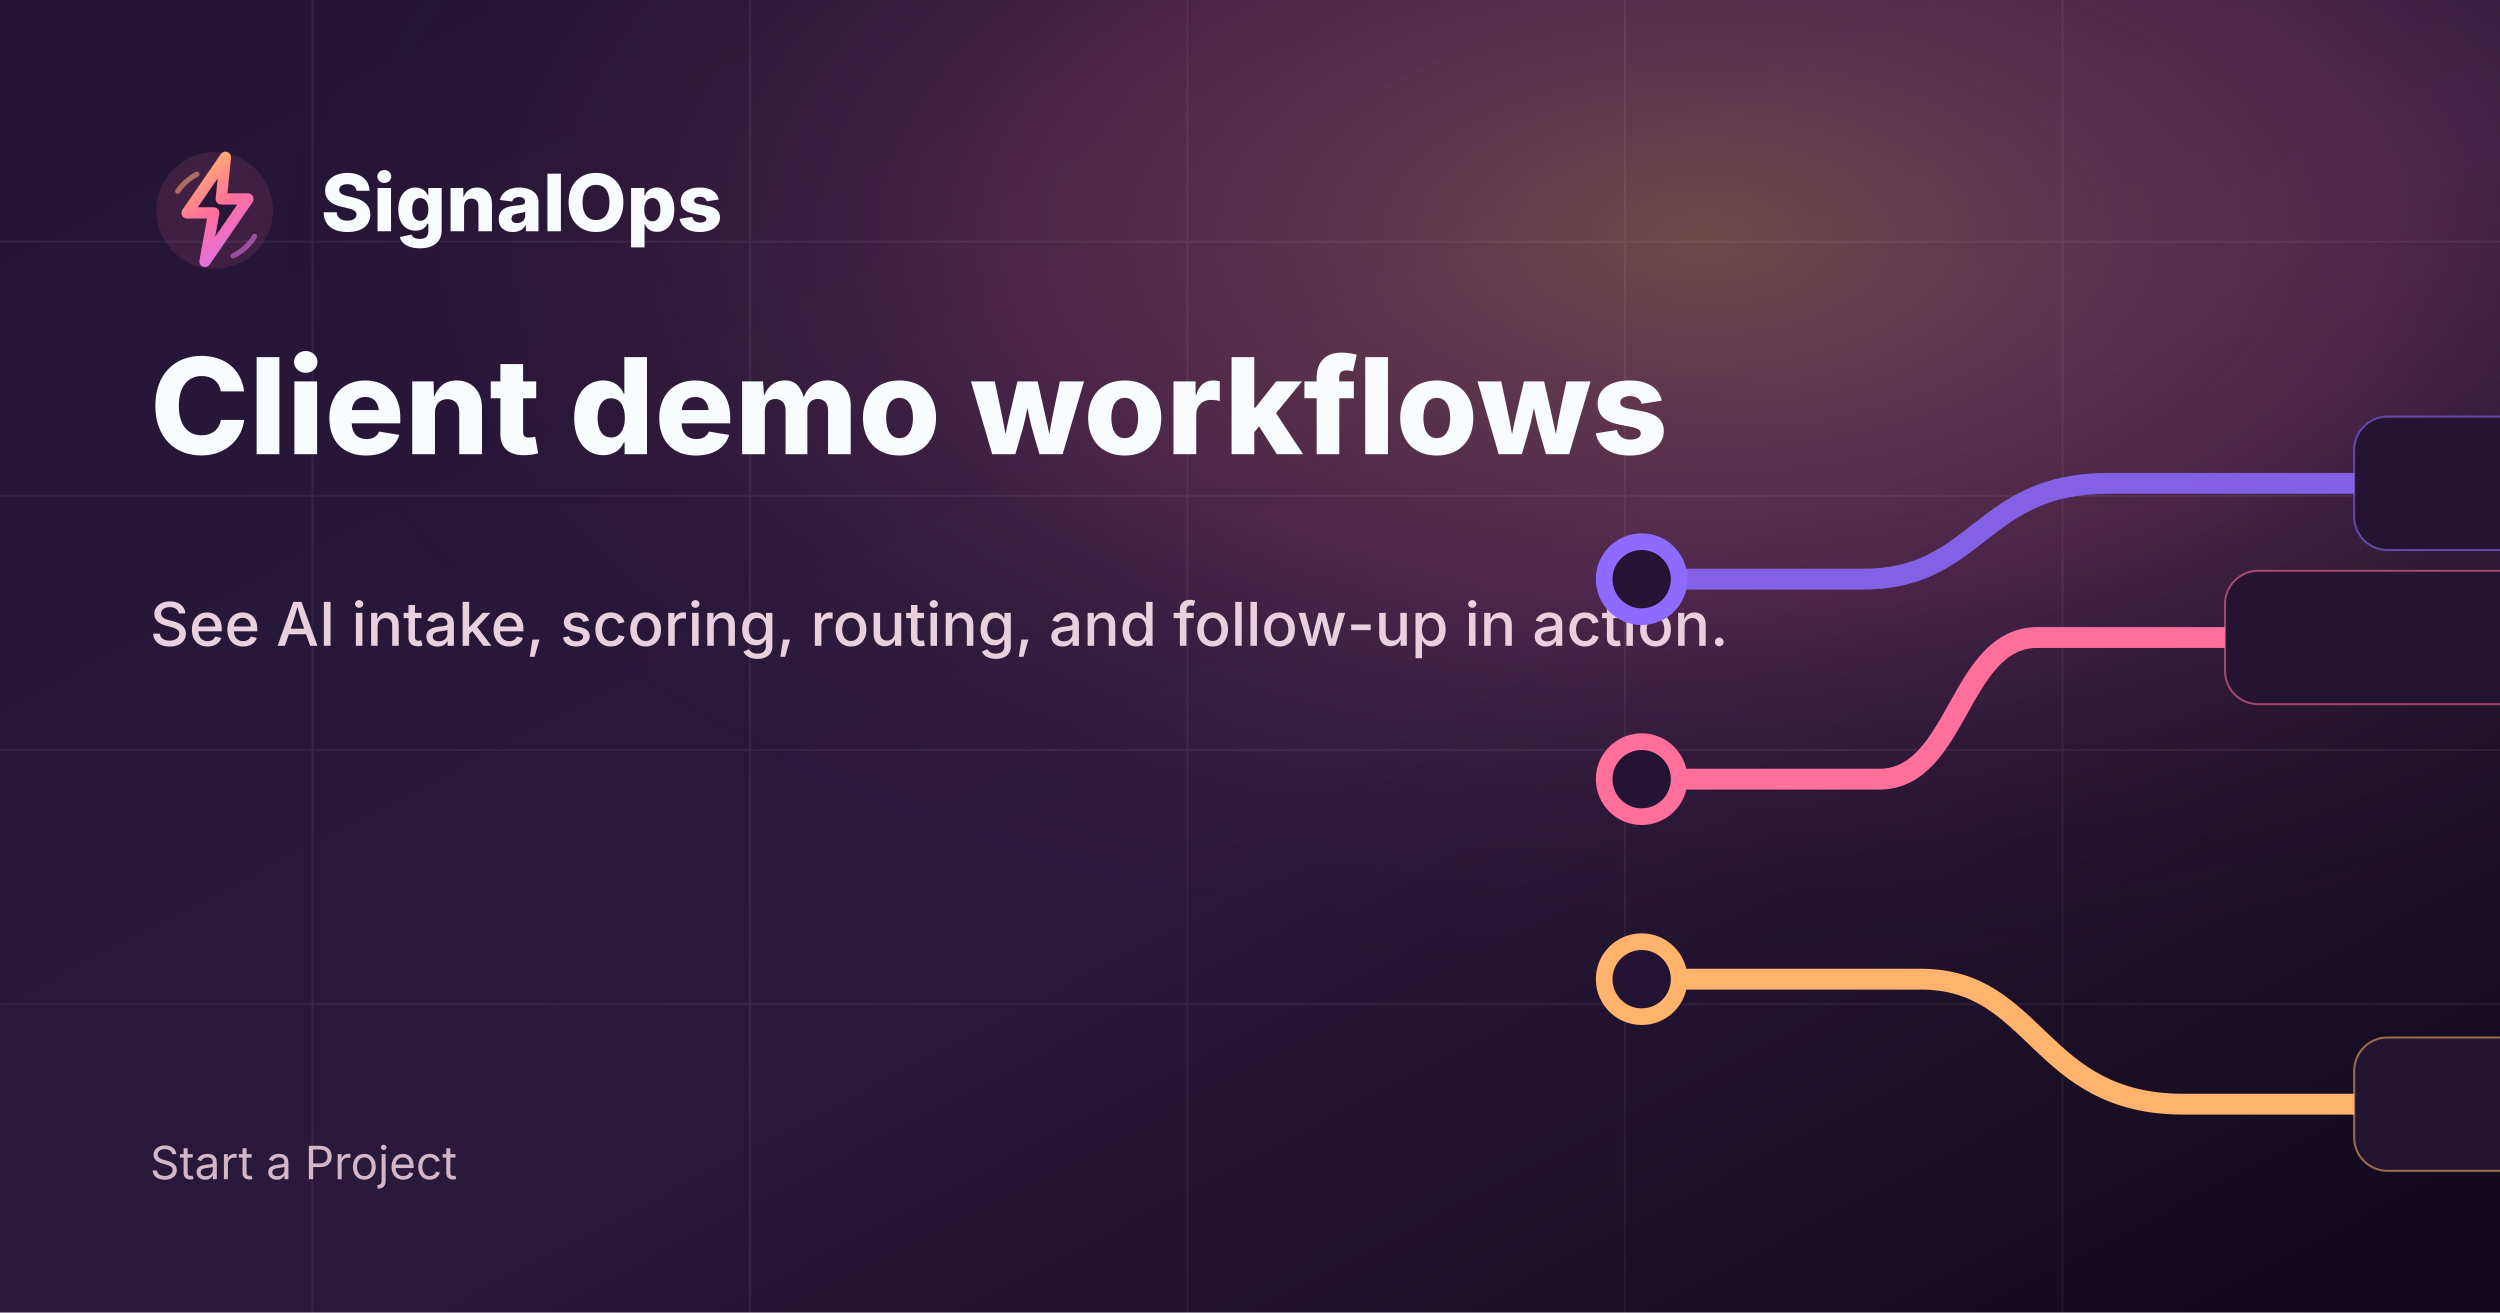
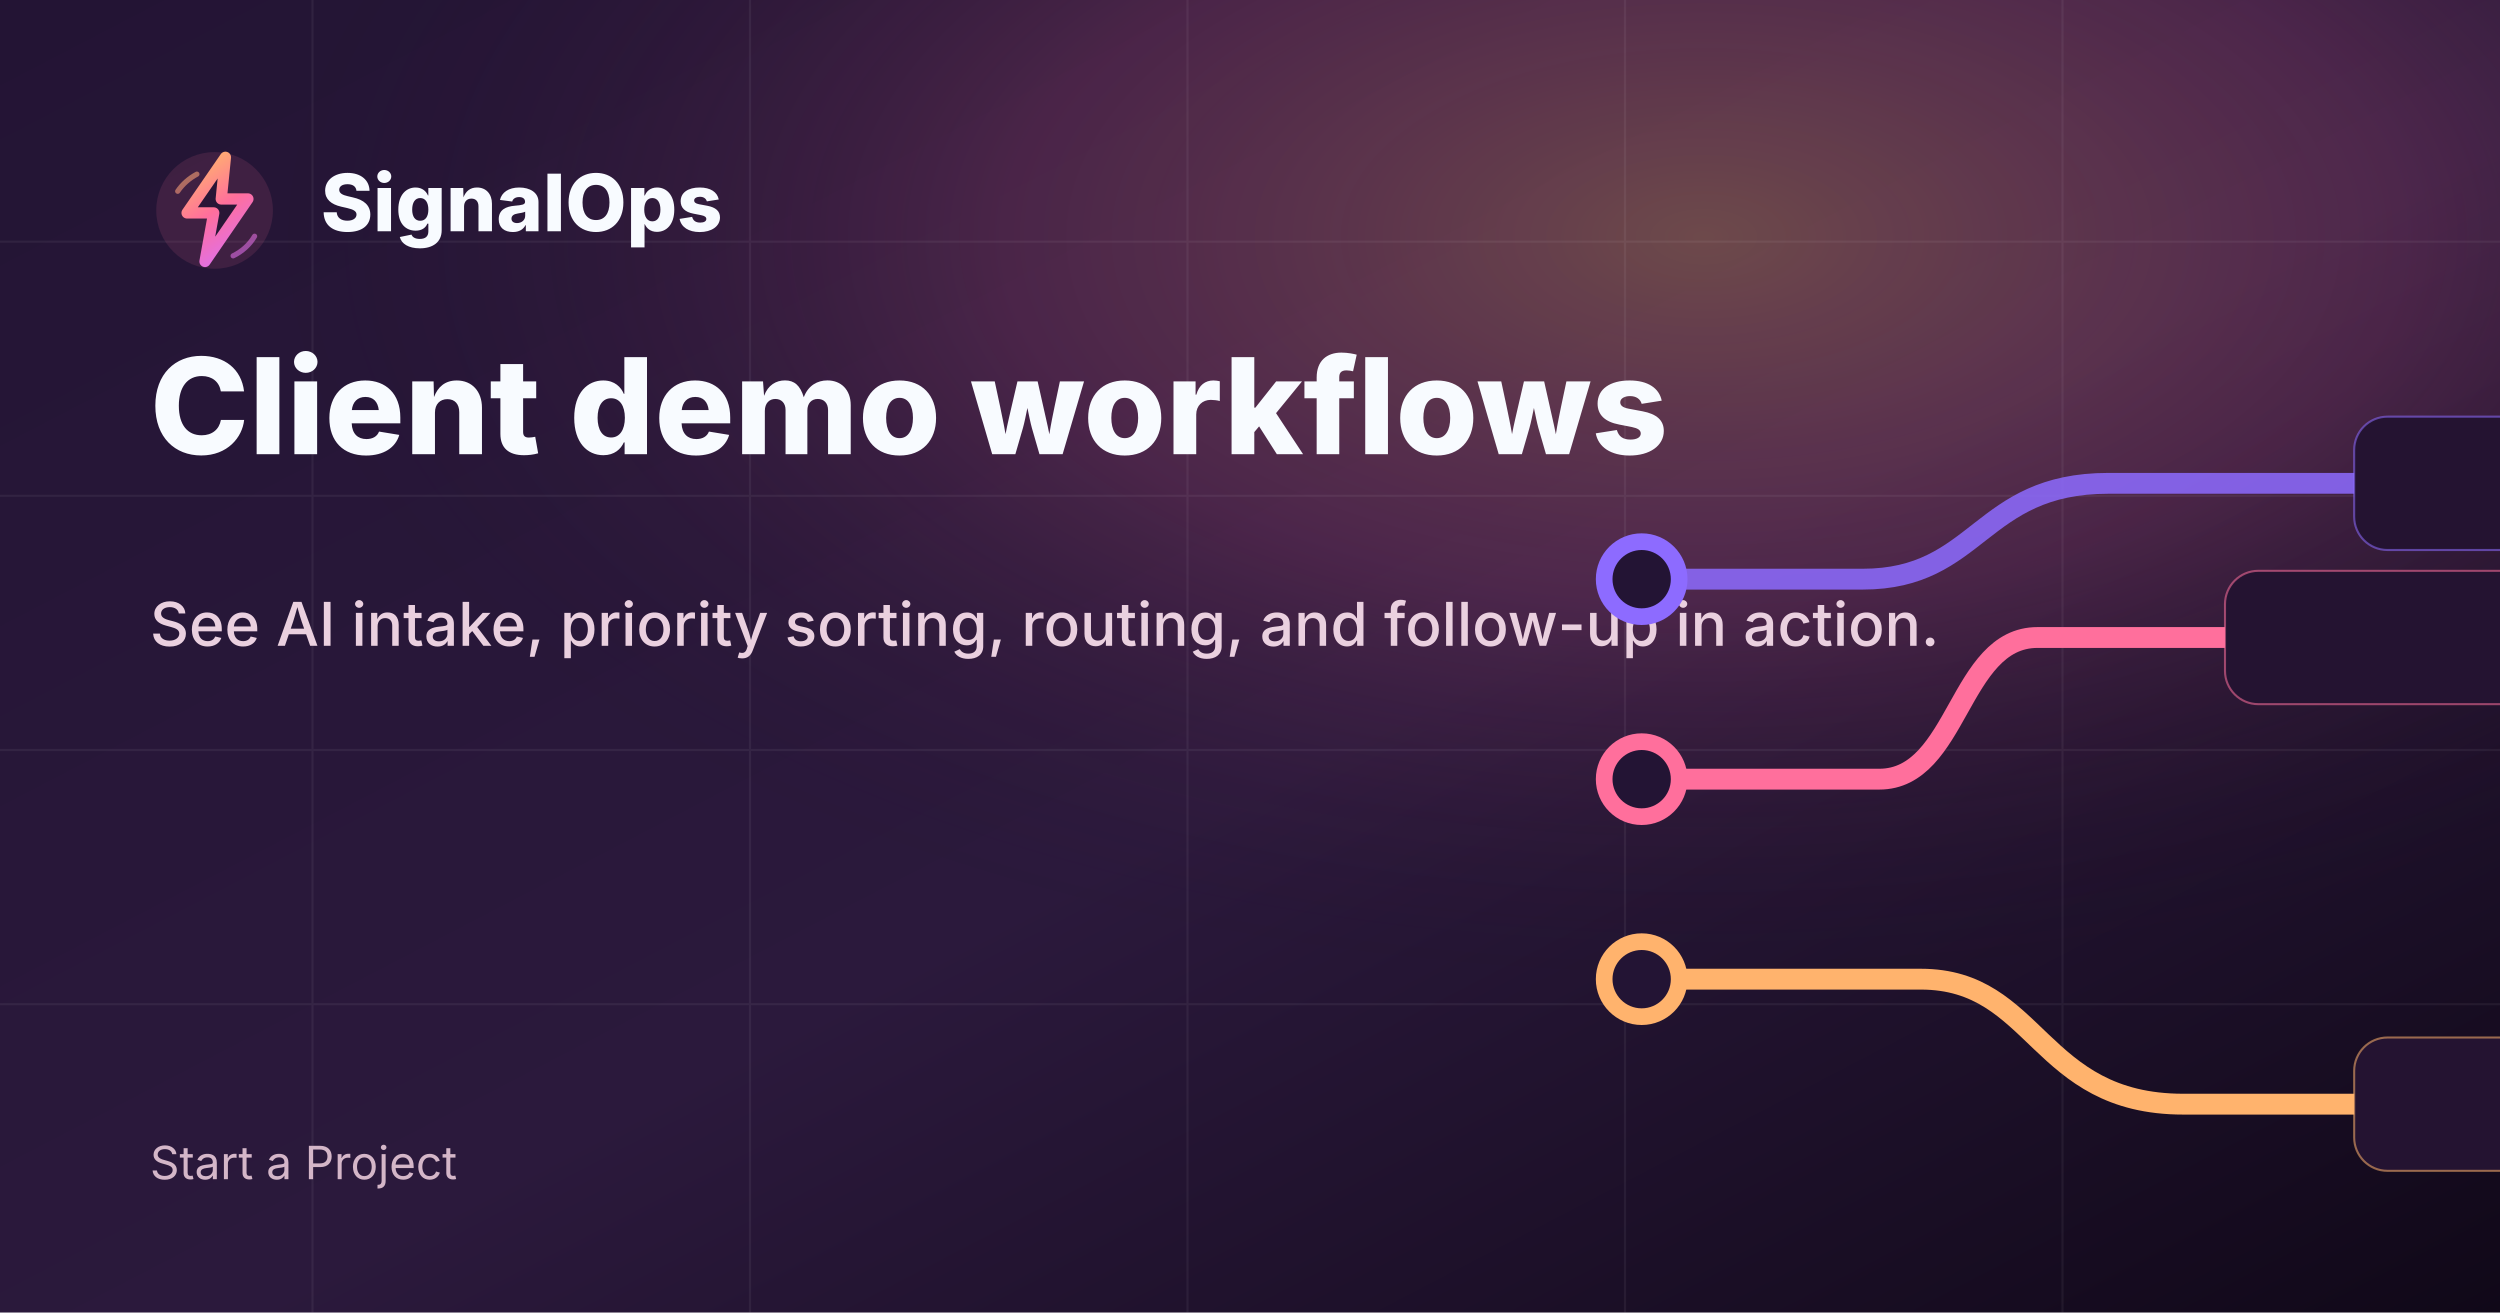
<svg xmlns="http://www.w3.org/2000/svg" width="1200" height="630" viewBox="0 0 1200 630" role="img" aria-labelledby="title desc">
  <defs>
    <linearGradient id="bg" x1="0" y1="0" x2="1" y2="1">
      <stop offset="0" stop-color="#231434" />
      <stop offset="0.55" stop-color="#2b193c" />
      <stop offset="1" stop-color="#100818" />
    </linearGradient>
    <radialGradient id="glow" cx="68%" cy="18%" r="58%">
      <stop offset="0" stop-color="#ffb36d" stop-opacity="0.32" />
      <stop offset="0.48" stop-color="#ff6f9c" stop-opacity="0.16" />
      <stop offset="1" stop-color="#100818" stop-opacity="0" />
    </radialGradient>
    <linearGradient id="boltLogo" x1="18" y1="10" x2="48" y2="56" gradientUnits="userSpaceOnUse">
      <stop stop-color="#ffb36d" />
      <stop offset="0.45" stop-color="#ff6f9c" />
      <stop offset="1" stop-color="#d770ff" />
    </linearGradient>
  </defs>
  <rect width="1200" height="630" fill="url(#bg)" />
  <rect width="1200" height="630" fill="url(#glow)" />
  <path d="M0 116H1200M0 238H1200M0 360H1200M0 482H1200M150 0V630M360 0V630M570 0V630M780 0V630M990 0V630" stroke="#ffffff" stroke-opacity="0.055" />
  <g transform="translate(72 70)">
    <circle cx="31" cy="31" r="28" fill="#ff6f9c" fill-opacity="0.12" />
    <path d="M36.2 5.5 17.8 32.2h12.8l-4.2 23.3 20.6-30H34.2l2-20Z" fill="#18102d" fill-opacity="0.55" />
    <path d="M36.2 5.5 17.8 32.2h12.8l-4.2 23.3 20.6-30H34.2l2-20Z" fill="none" stroke="url(#boltLogo)" stroke-width="5.4" stroke-linejoin="round" />
    <path d="M22.5 13.6c-3.7 2-6.9 4.8-9.2 8.2M50.2 43.4c-2.4 4.1-6 7.3-10.3 9.4" stroke="url(#boltLogo)" stroke-width="2.5" stroke-linecap="round" opacity="0.58" />
    <text x="82" y="41" fill="#F8FBFF" font-family="Inter, Segoe UI, Arial, sans-serif" font-size="38" font-weight="760">SignalOps</text>
  </g>
  <g transform="translate(72 218)">
    <text fill="#F8FBFF" font-family="Inter, Segoe UI, Arial, sans-serif" font-size="64" font-weight="780">
      <tspan x="0" y="0">Client demo workflows</tspan>
    </text>
-     <text x="0" y="92" fill="#ead0df" font-family="Inter, Segoe UI, Arial, sans-serif" font-size="29" font-weight="520">See AI intake, scoring, routing, and follow-up in action.</text>
+     <text x="0" y="92" fill="#ead0df" font-family="Inter, Segoe UI, Arial, sans-serif" font-size="29" font-weight="520">See AI intake, priority sorting, routing, and follow-up in action.</text>
  </g>
  <g transform="translate(762 178)" fill="none" stroke-linecap="round" stroke-linejoin="round">
    <path d="M26 196H140C178 196 178 128 216 128H306" stroke="#ff6f9c" stroke-width="10" />
    <path d="M26 292H160C216 292 216 352 286 352H368" stroke="#ffb36d" stroke-width="10" />
    <path d="M26 100H132C188 100 188 54 250 54H368" stroke="#8d6bff" stroke-width="10" opacity="0.85" />
    <circle cx="26" cy="100" r="18" fill="#231434" stroke="#8d6bff" stroke-width="8" />
    <circle cx="26" cy="196" r="18" fill="#231434" stroke="#ff6f9c" stroke-width="8" />
    <circle cx="26" cy="292" r="18" fill="#231434" stroke="#ffb36d" stroke-width="8" />
    <rect x="368" y="22" width="190" height="64" rx="16" fill="#241331" stroke="#8d6bff" stroke-opacity="0.55" />
    <rect x="306" y="96" width="252" height="64" rx="16" fill="#241331" stroke="#ff6f9c" stroke-opacity="0.55" />
    <rect x="368" y="320" width="190" height="64" rx="16" fill="#241331" stroke="#ffb36d" stroke-opacity="0.55" />
  </g>
  <text x="72" y="566" fill="#d4b6c8" font-family="Inter, Segoe UI, Arial, sans-serif" font-size="22">Start a Project</text>
</svg>
